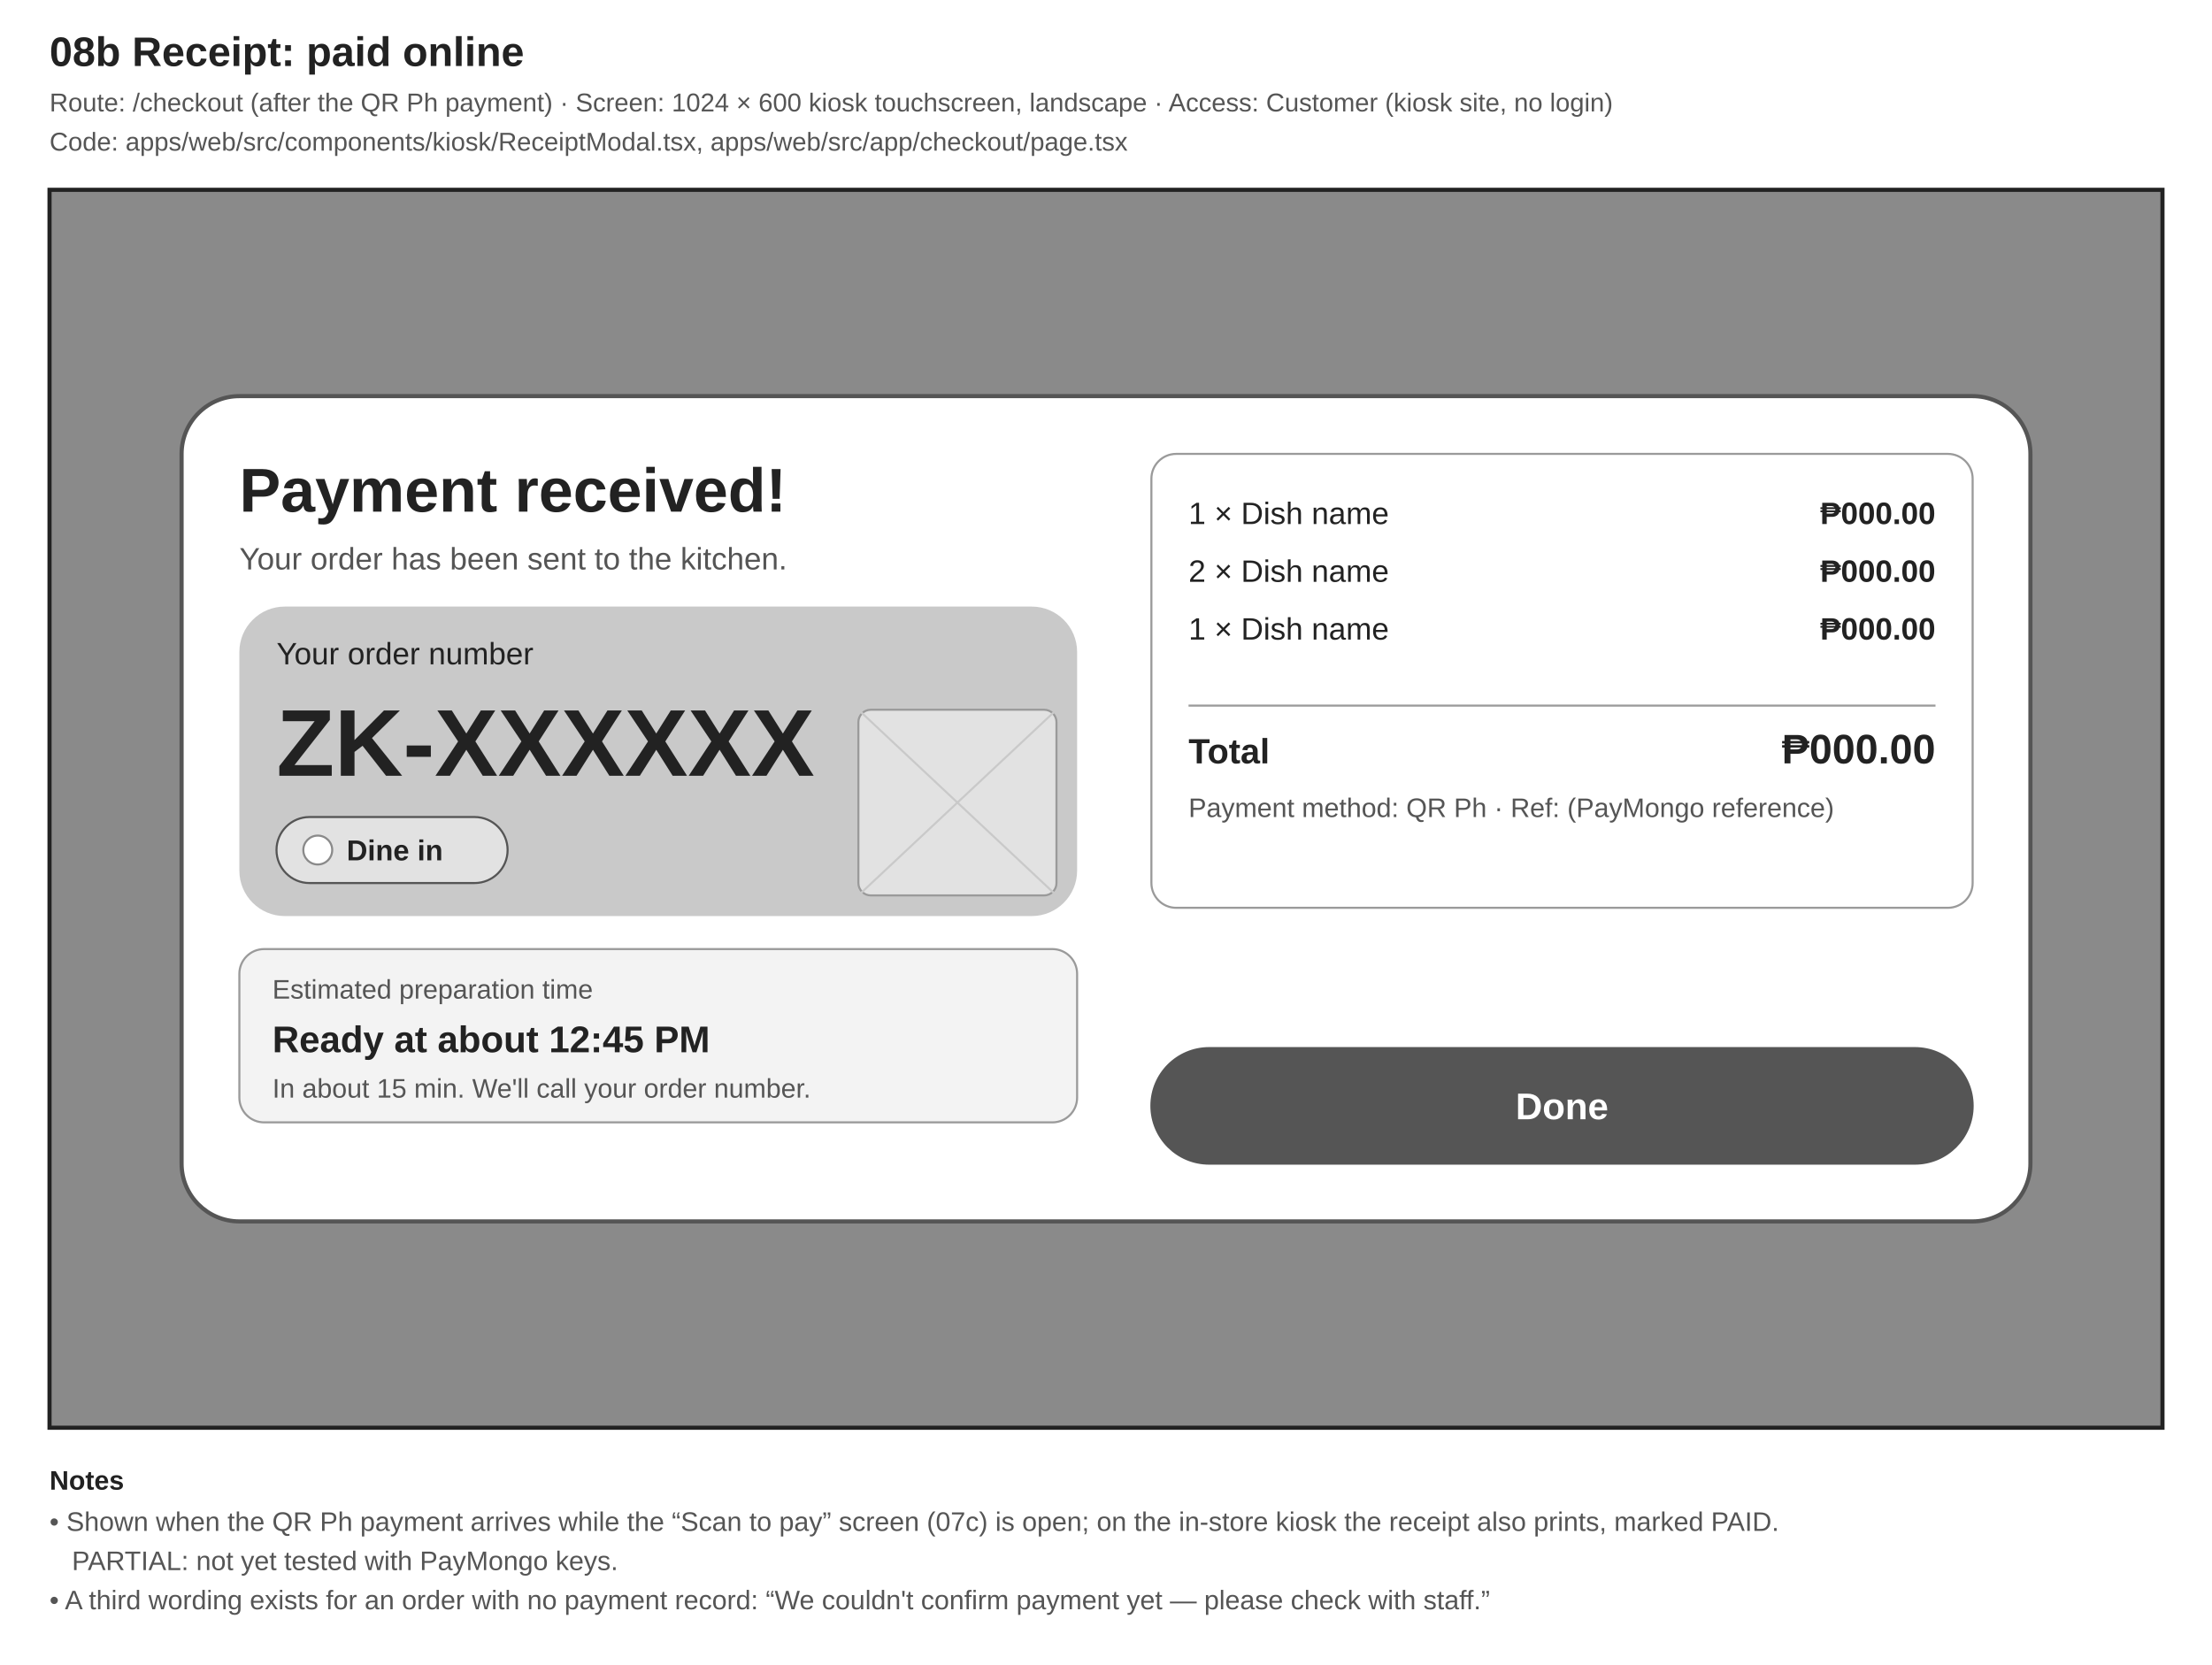
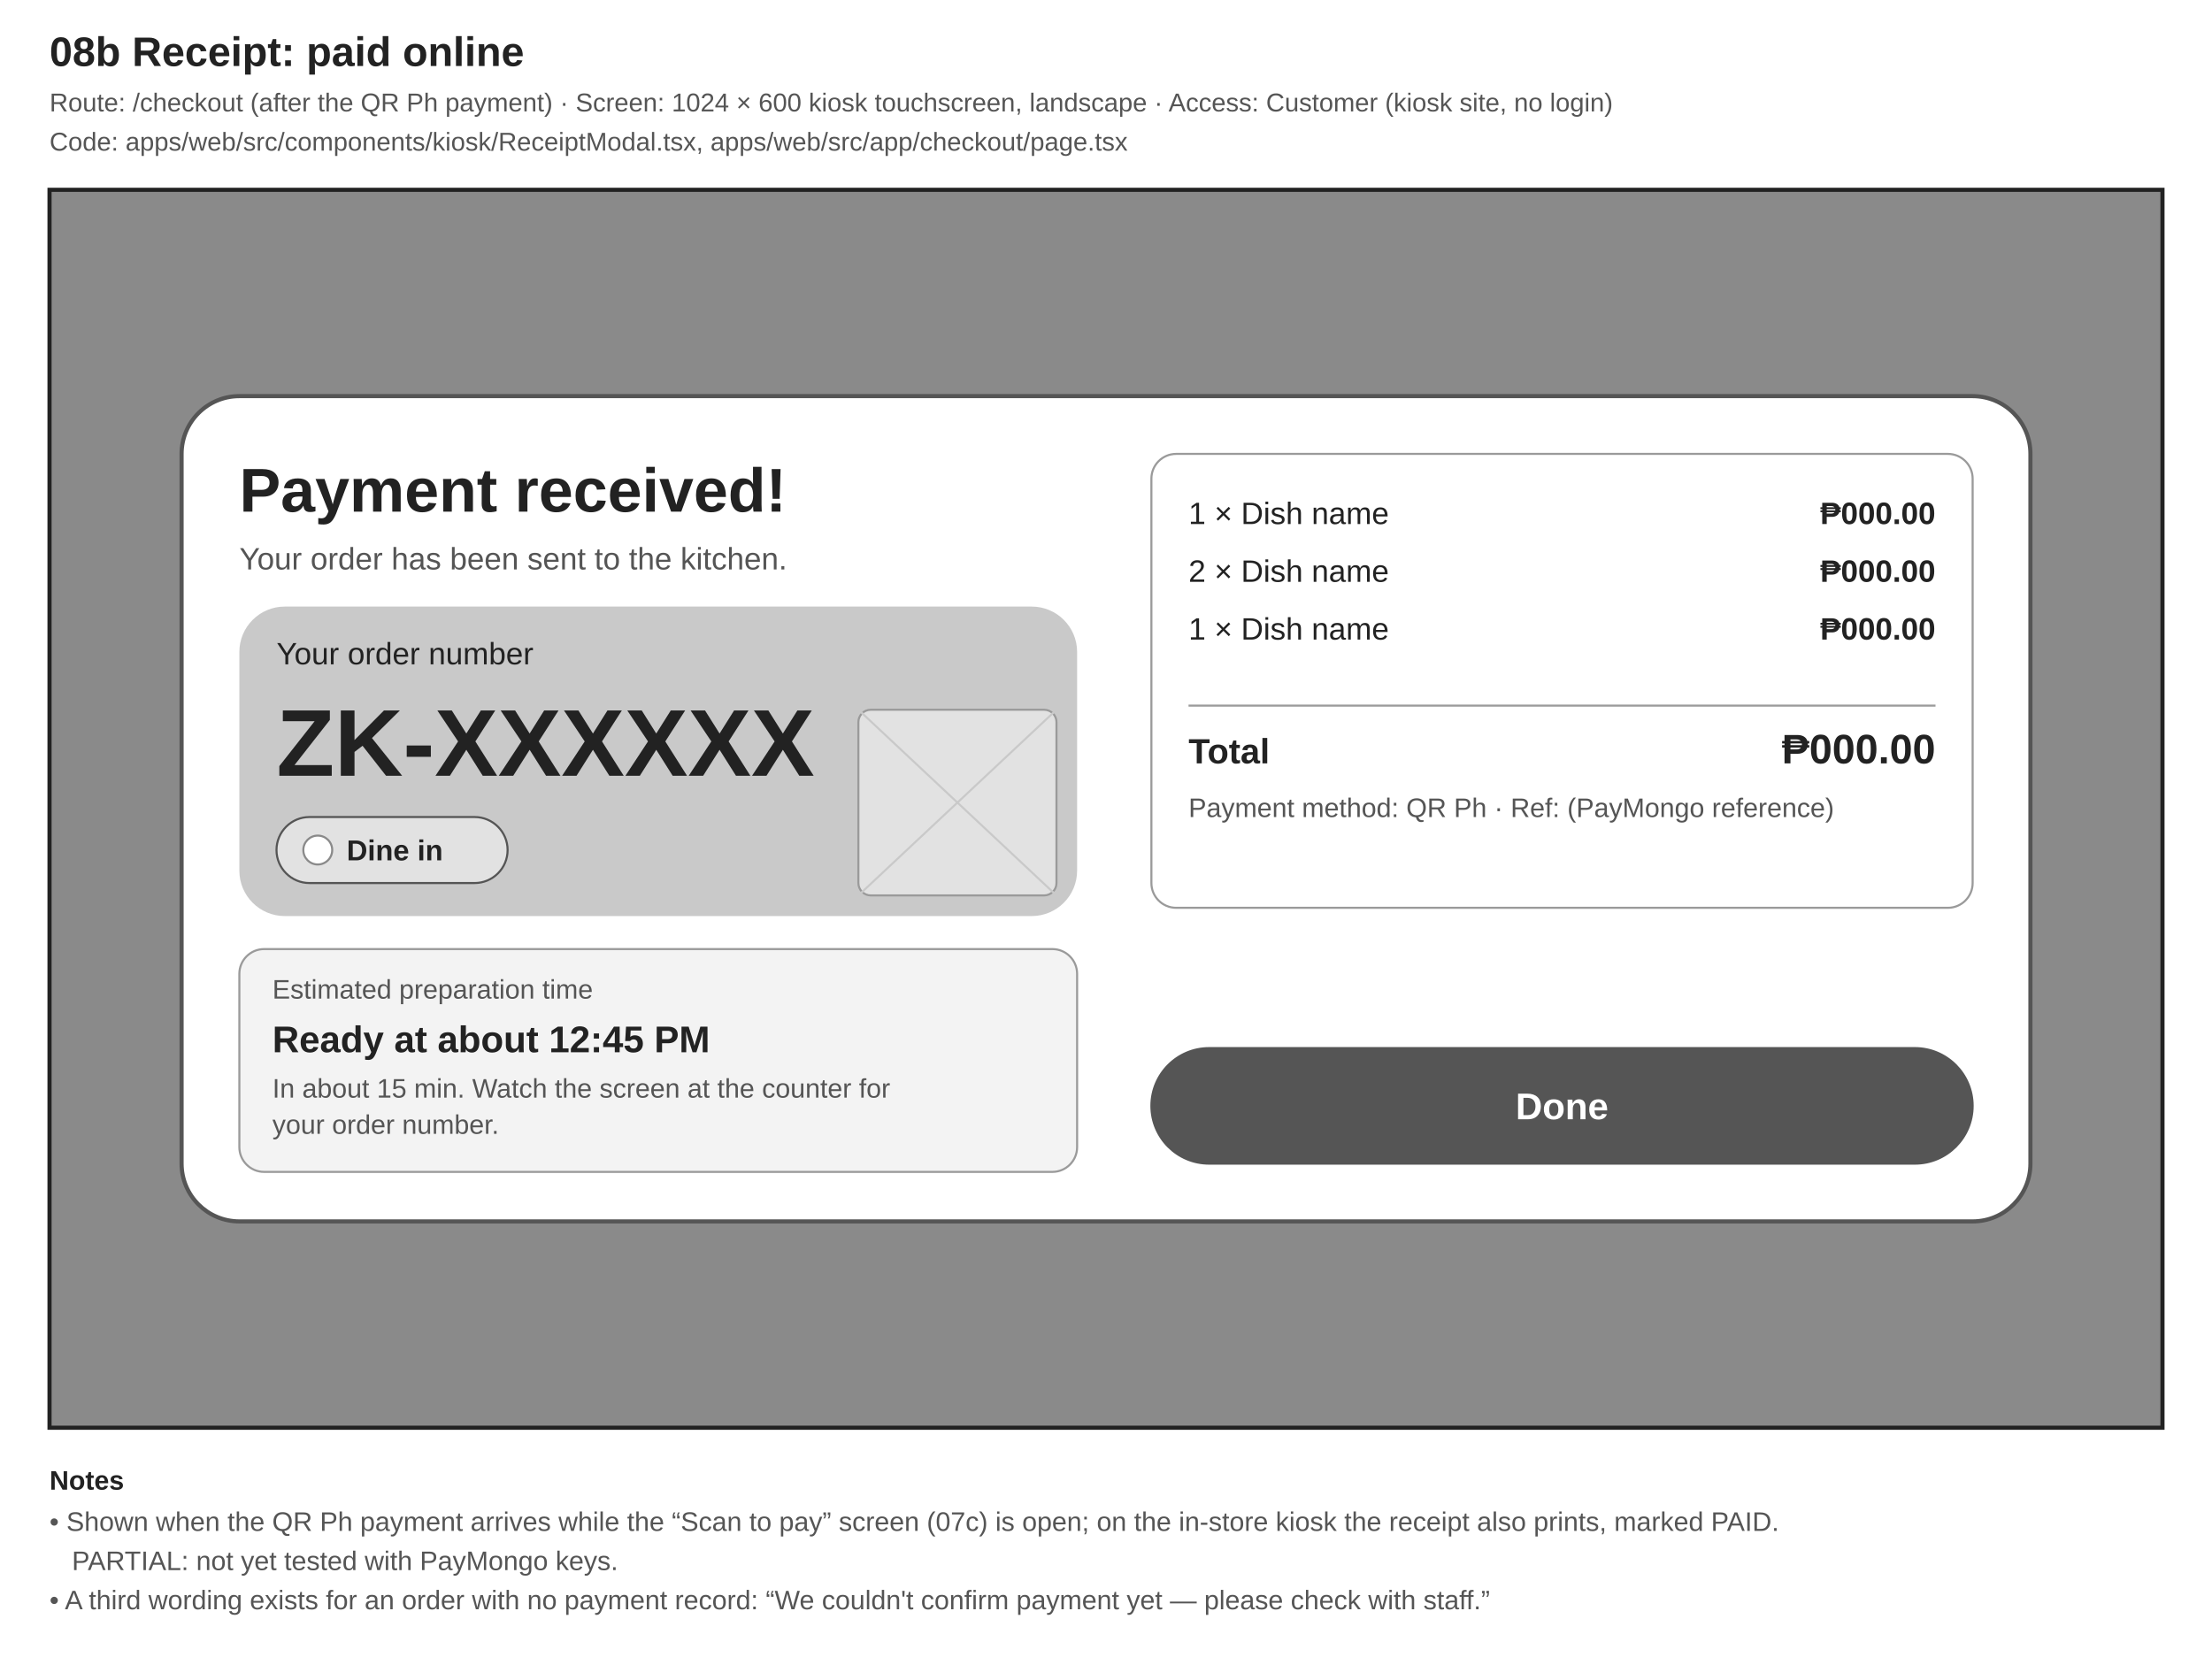
<svg xmlns="http://www.w3.org/2000/svg" width="1072" height="807" viewBox="0 0 1072 807">
  <rect x="0" y="0" width="1072" height="807" fill="#ffffff" />
  <text x="24" y="32" font-family="Arial, Helvetica, sans-serif" font-size="20" font-weight="700" fill="#222222">08b  Receipt: paid online</text>
  <text x="24" y="54" font-family="Arial, Helvetica, sans-serif" font-size="12.5" fill="#555555">Route: /checkout  (after the QR Ph payment)   ·   Screen: 1024 × 600 kiosk touchscreen, landscape   ·   Access: Customer (kiosk site, no login)</text>
  <text x="24" y="73" font-family="Arial, Helvetica, sans-serif" font-size="12.5" fill="#555555">Code: apps/web/src/components/kiosk/ReceiptModal.tsx, apps/web/src/app/checkout/page.tsx</text>
  <text x="24" y="722" font-family="Arial, Helvetica, sans-serif" font-size="13" font-weight="700" fill="#222222">Notes</text>
  <text x="24" y="742" font-family="Arial, Helvetica, sans-serif" font-size="13" fill="#555555" xml:space="preserve">• Shown when the QR Ph payment arrives while the “Scan to pay” screen (07c) is open; on the in-store kiosk the receipt also prints, marked PAID.</text>
  <text x="24" y="761" font-family="Arial, Helvetica, sans-serif" font-size="13" fill="#555555" xml:space="preserve">   PARTIAL: not yet tested with PayMongo keys.</text>
  <text x="24" y="780" font-family="Arial, Helvetica, sans-serif" font-size="13" fill="#555555" xml:space="preserve">• A third wording exists for an order with no payment record: “We couldn't confirm payment yet — please check with staff.”</text>
  <g transform="translate(24,92)">
    <clipPath id="frame">
      <rect x="0" y="0" width="1024" height="600" />
    </clipPath>
    <g clip-path="url(#frame)">
      <rect x="0" y="0" width="1024" height="600" fill="#ffffff" />
      <rect x="0" y="0" width="1024" height="600" rx="0" fill="#8a8a8a" stroke="none" />
      <rect x="64" y="100" width="896" height="400" rx="28" fill="#ffffff" stroke="#555555" stroke-width="2" />
      <text x="92" y="156" font-family="Arial, Helvetica, sans-serif" font-size="30" font-weight="700" text-anchor="start" fill="#222222">Payment received!</text>
      <text x="92" y="184" font-family="Arial, Helvetica, sans-serif" font-size="15" font-weight="400" text-anchor="start" fill="#555555">Your order has been sent to the kitchen.</text>
      <rect x="92" y="202" width="406" height="150" rx="22" fill="#c9c9c9" stroke="none" />
      <text x="110" y="230" font-family="Arial, Helvetica, sans-serif" font-size="15" font-weight="400" text-anchor="start" fill="#222222">Your order number</text>
      <text x="110" y="284" font-family="Arial, Helvetica, sans-serif" font-size="46" font-weight="700" text-anchor="start" fill="#222222">ZK-XXXXXX</text>
      <rect x="110" y="304" width="112" height="32" rx="16" fill="#e2e2e2" stroke="#555555" stroke-width="1" />
      <circle cx="130" cy="320" r="7" fill="#ffffff" stroke="#8a8a8a" stroke-width="1" />
      <text x="144" y="325" font-family="Arial, Helvetica, sans-serif" font-size="14" font-weight="700" text-anchor="start" fill="#222222">Dine in</text>
      <rect x="392" y="252" width="96" height="90" rx="6" fill="#e2e2e2" stroke="#9a9a9a" stroke-width="1" />
      <line x1="392" y1="252" x2="488" y2="342" stroke="#c9c9c9" stroke-width="1" />
      <line x1="488" y1="252" x2="392" y2="342" stroke="#c9c9c9" stroke-width="1" />
-       <rect x="92" y="368" width="406" height="84" rx="12" fill="#f3f3f3" stroke="#9a9a9a" stroke-width="1" />
+       <rect x="92" y="368" width="406" height="108" rx="12" fill="#f3f3f3" stroke="#9a9a9a" stroke-width="1" />
      <text x="108" y="392" font-family="Arial, Helvetica, sans-serif" font-size="13" font-weight="400" text-anchor="start" fill="#555555">Estimated preparation time</text>
      <text x="108" y="418" font-family="Arial, Helvetica, sans-serif" font-size="18" font-weight="700" text-anchor="start" fill="#222222">Ready at about 12:45 PM</text>
-       <text x="108" y="440" font-family="Arial, Helvetica, sans-serif" font-size="13" font-weight="400" text-anchor="start" fill="#555555">In about 15 min. We'll call your order number.</text>
+       <text x="108" y="440" font-family="Arial, Helvetica, sans-serif" font-size="13" font-weight="400" text-anchor="start" fill="#555555">In about 15 min. Watch the screen at the counter for</text>
+       <text x="108" y="457.55" font-family="Arial, Helvetica, sans-serif" font-size="13" font-weight="400" text-anchor="start" fill="#555555">your order number.</text>
      <rect x="534" y="128" width="398" height="220" rx="12" fill="#ffffff" stroke="#9a9a9a" stroke-width="1" />
      <text x="552" y="162" font-family="Arial, Helvetica, sans-serif" font-size="15" font-weight="400" text-anchor="start" fill="#222222">1 × Dish name</text>
      <text x="914" y="162" font-family="Arial, Helvetica, sans-serif" font-size="15" font-weight="700" text-anchor="end" fill="#222222">₱000.00</text>
      <text x="552" y="190" font-family="Arial, Helvetica, sans-serif" font-size="15" font-weight="400" text-anchor="start" fill="#222222">2 × Dish name</text>
      <text x="914" y="190" font-family="Arial, Helvetica, sans-serif" font-size="15" font-weight="700" text-anchor="end" fill="#222222">₱000.00</text>
      <text x="552" y="218" font-family="Arial, Helvetica, sans-serif" font-size="15" font-weight="400" text-anchor="start" fill="#222222">1 × Dish name</text>
      <text x="914" y="218" font-family="Arial, Helvetica, sans-serif" font-size="15" font-weight="700" text-anchor="end" fill="#222222">₱000.00</text>
      <line x1="552" y1="250" x2="914" y2="250" stroke="#9a9a9a" stroke-width="1" />
      <text x="552" y="278" font-family="Arial, Helvetica, sans-serif" font-size="17" font-weight="700" text-anchor="start" fill="#222222">Total</text>
      <text x="914" y="278" font-family="Arial, Helvetica, sans-serif" font-size="20" font-weight="700" text-anchor="end" fill="#222222">₱000.00</text>
      <text x="552" y="304" font-family="Arial, Helvetica, sans-serif" font-size="13" font-weight="400" text-anchor="start" fill="#555555">Payment method: QR Ph · Ref: (PayMongo reference)</text>
      <rect x="534" y="416" width="398" height="56" rx="28" fill="#555555" stroke="#555555" stroke-width="1" />
      <text x="733.0" y="450.48" font-family="Arial, Helvetica, sans-serif" font-size="18" font-weight="700" text-anchor="middle" fill="#ffffff">Done</text>
    </g>
    <rect x="0" y="0" width="1024" height="600" fill="none" stroke="#222222" stroke-width="2" />
  </g>
</svg>
